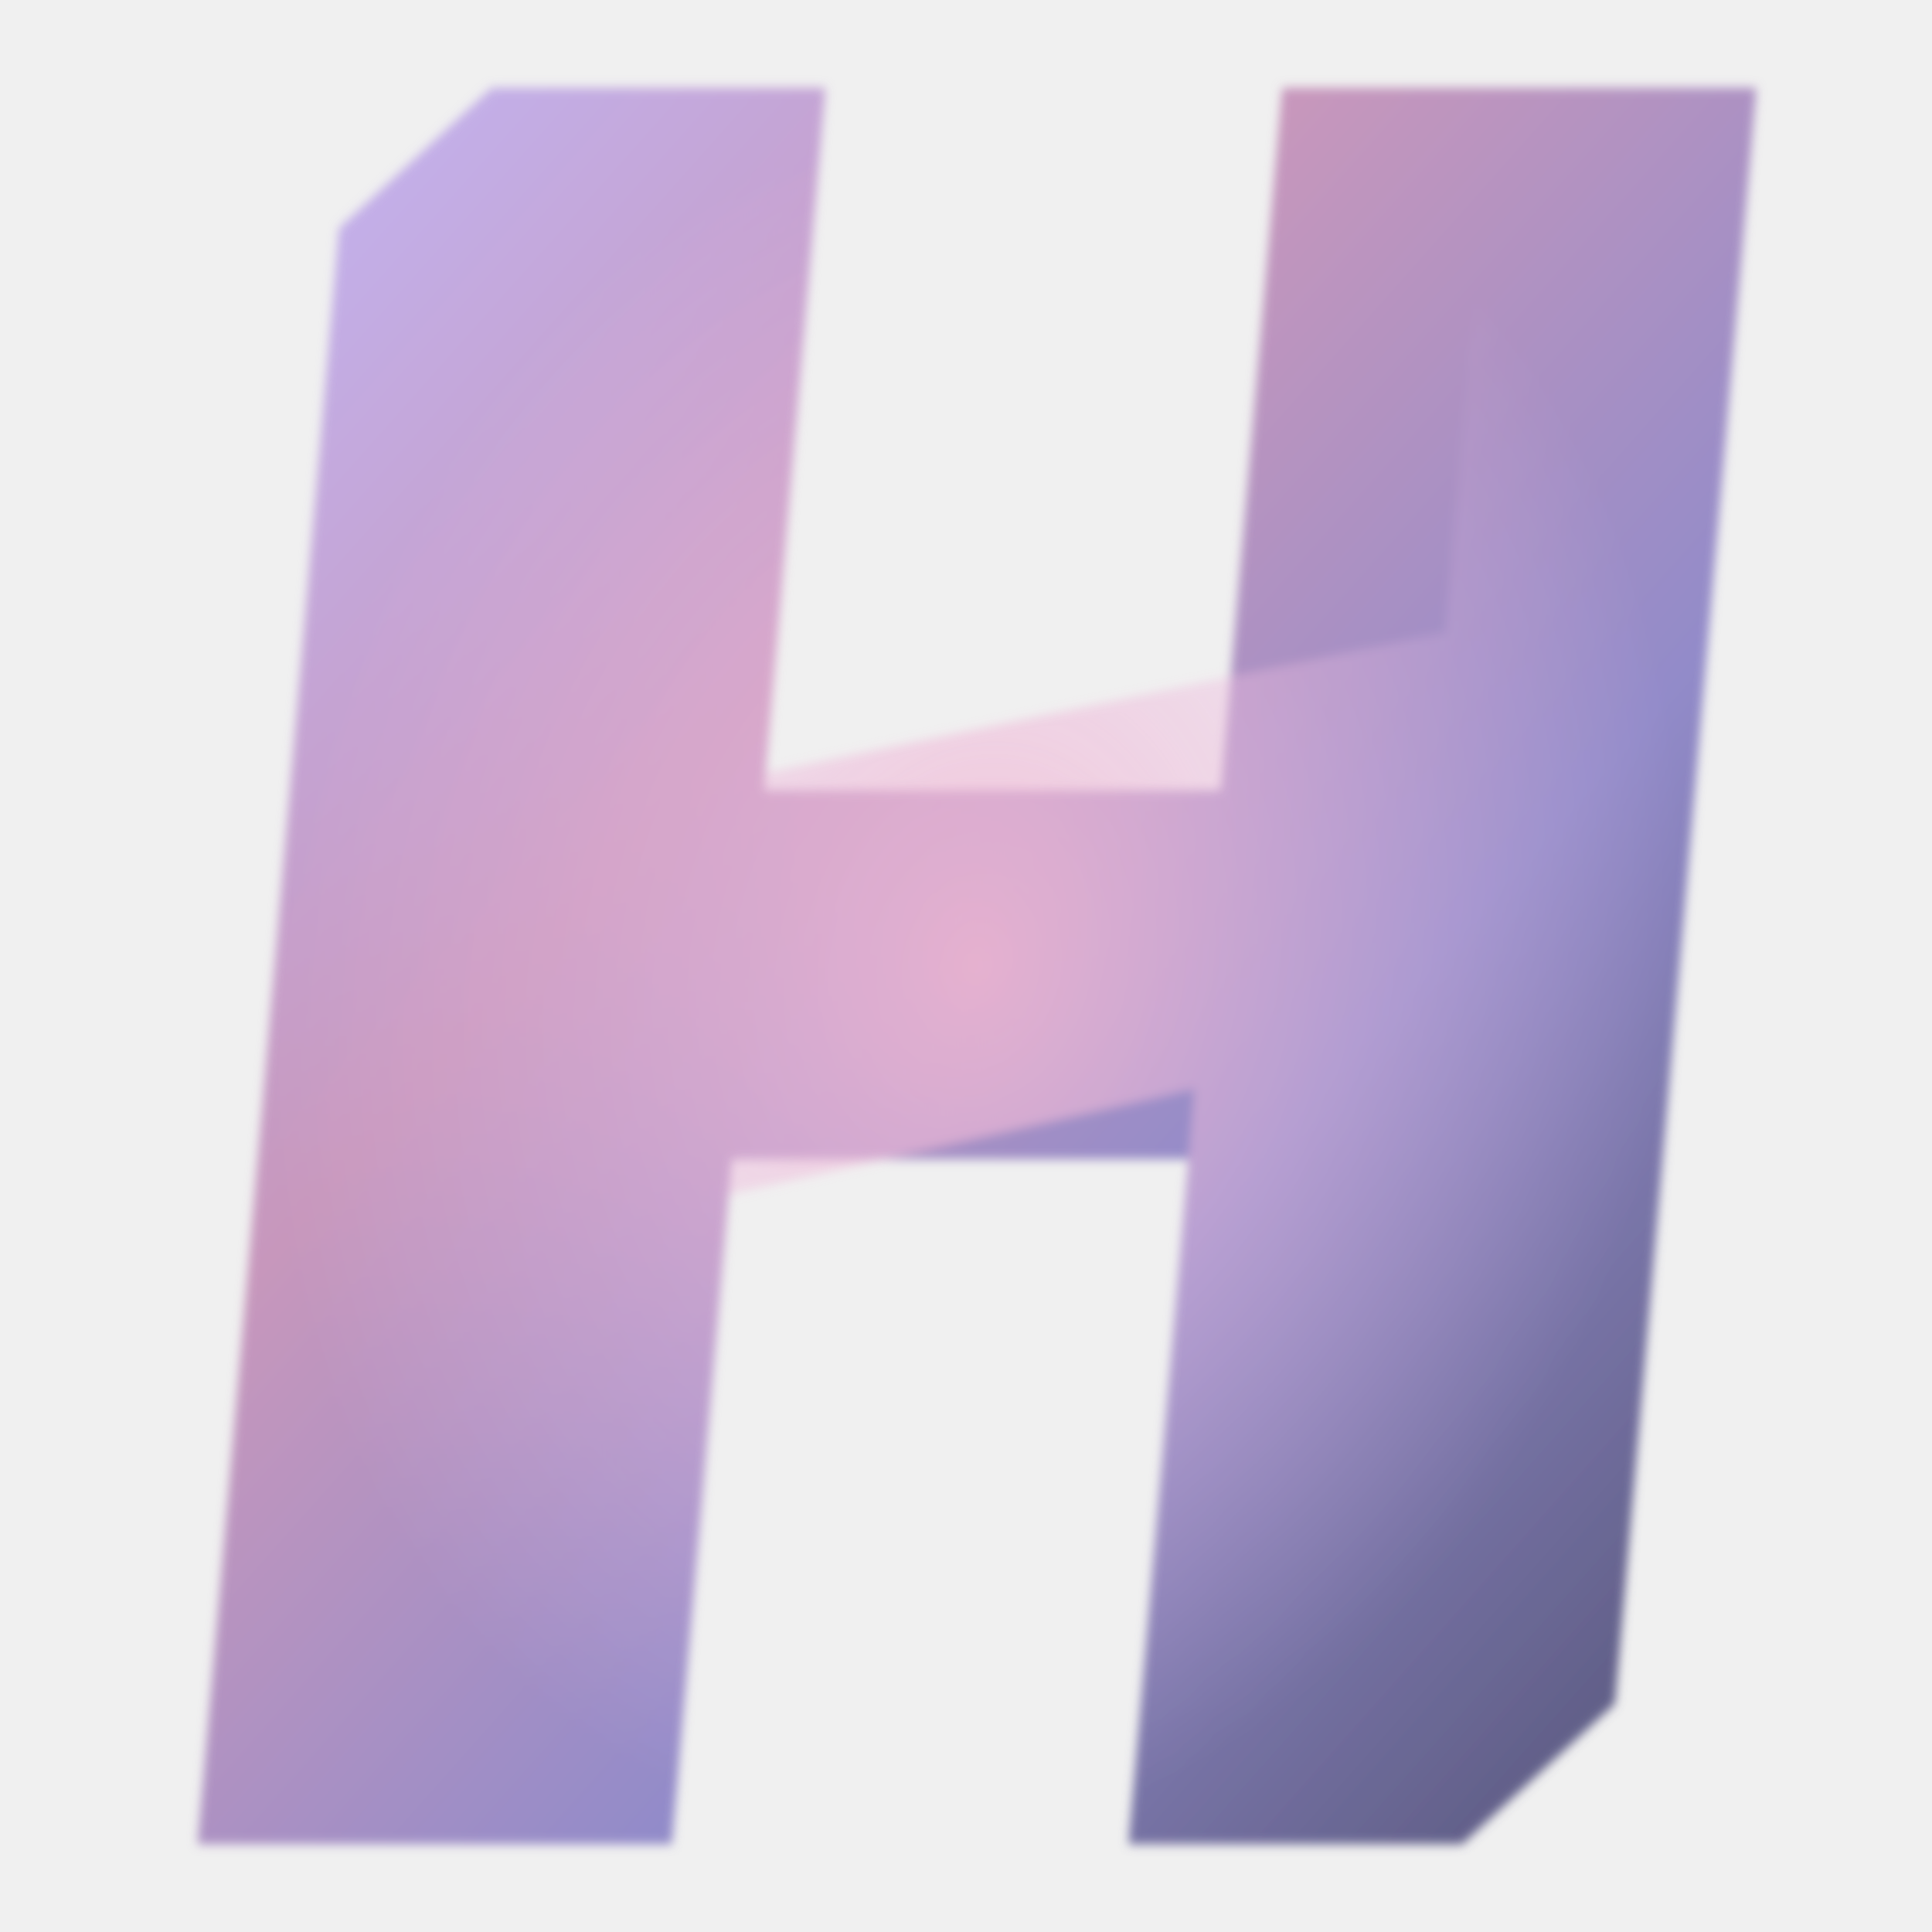
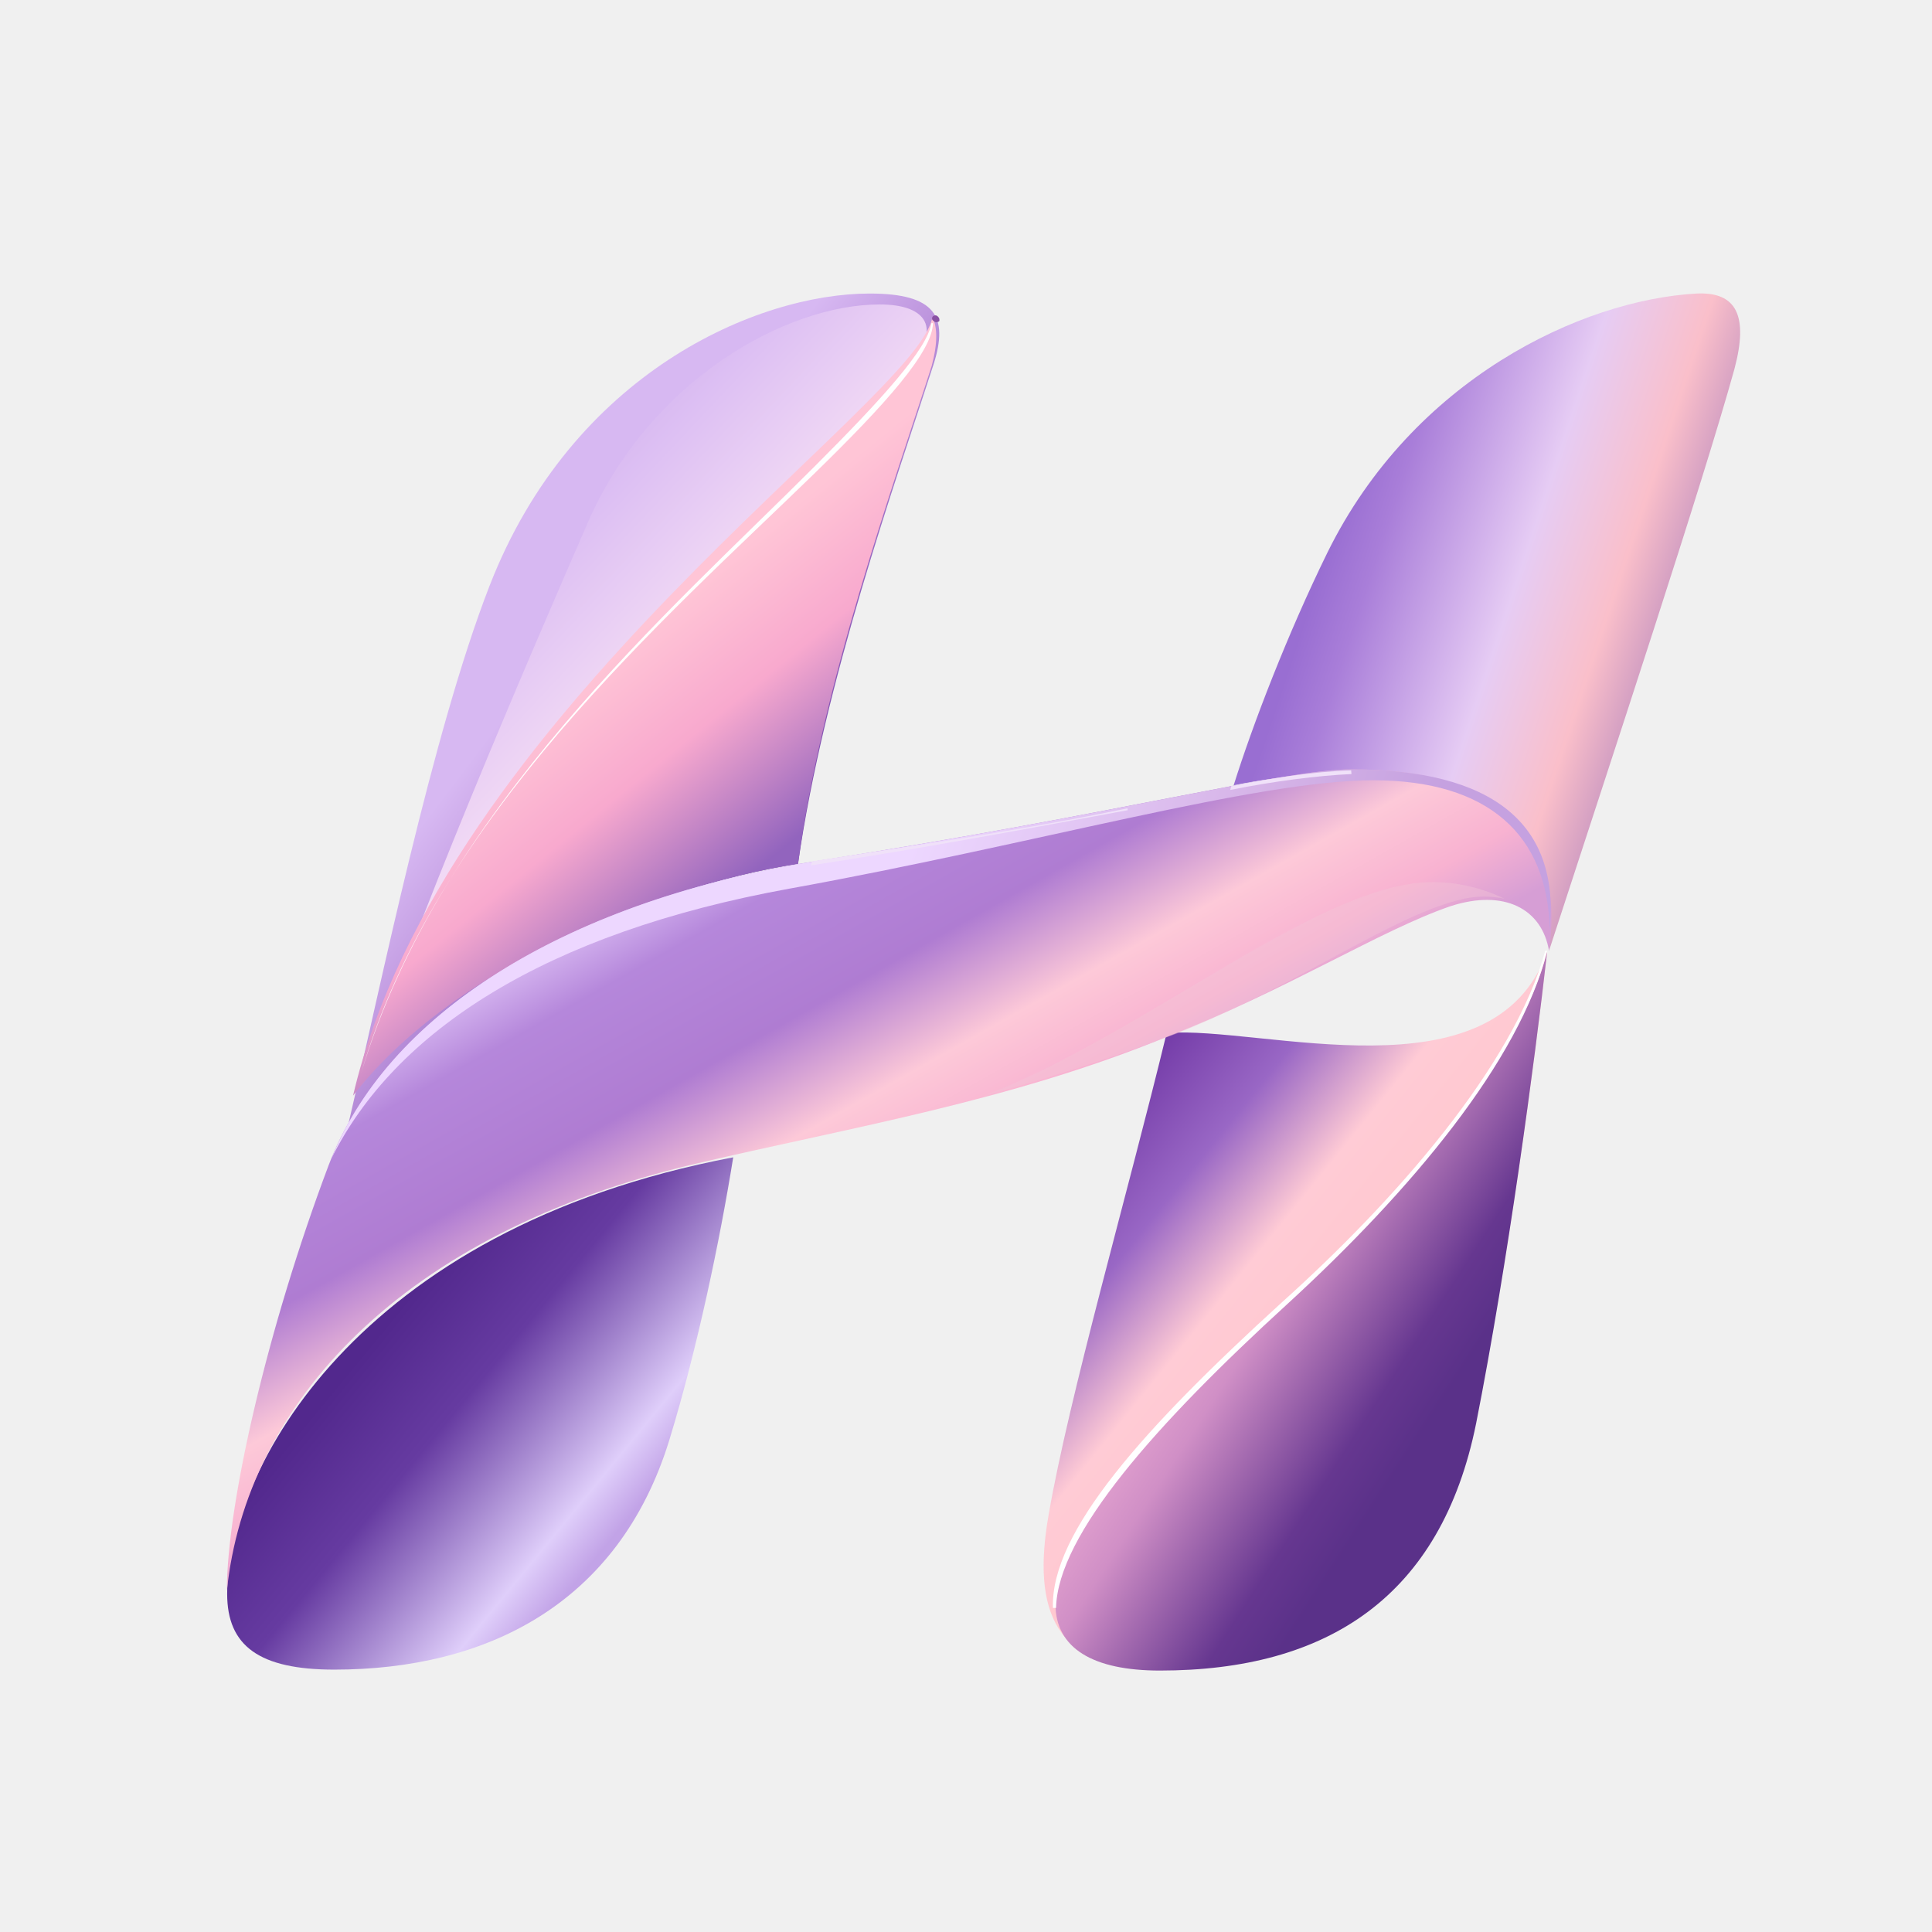
- <svg xmlns="http://www.w3.org/2000/svg" viewBox="-12 -5 110 110" role="img" aria-label="Hidn">
+ <svg xmlns="http://www.w3.org/2000/svg" width="80" height="80" fill="none" viewBox="10 12 62 56">
  <defs>
-     <linearGradient id="color" x1="0" y1="0" x2="1" y2="1">
-       <stop stop-color="#c2b2ee" />
-       <stop offset=".34" stop-color="#c797bc" />
-       <stop offset=".66" stop-color="#928bc9" />
-       <stop offset="1" stop-color="#5a597f" />
+     <linearGradient id="a" x1="27.95" x2="35.39" y1="29.62" y2="35.25" gradientUnits="userSpaceOnUse">
+       <stop stop-color="#D7B8F2" />
+       <stop stop-color="#BE96DE" offset=".33" />
+       <stop stop-color="#9162BD" offset=".73" />
+       <stop stop-color="#7E4BAE" offset="1" />
    </linearGradient>
-     <radialGradient id="light">
-       <stop stop-color="#f3b9d2" stop-opacity=".8" />
-       <stop offset="1" stop-color="#e7c1ee" stop-opacity="0" />
-     </radialGradient>
-     <filter id="soft" x="-10%" y="-10%" width="120%" height="120%">
-       <feGaussianBlur stdDeviation=".3" />
-     </filter>
+     <linearGradient id="b" x1="29.64" x2="35.54" y1="23.03" y2="28.59" gradientUnits="userSpaceOnUse">
+       <stop stop-color="#D7B8F2" />
+       <stop stop-color="#FCE7F6" offset="1" />
+     </linearGradient>
+     <linearGradient id="c" x1="30.38" x2="35.62" y1="29.38" y2="35.83" gradientUnits="userSpaceOnUse">
+       <stop stop-color="#FFC5D6" />
+       <stop stop-color="#F8A9CE" offset=".44" />
+       <stop stop-color="#9264BE" offset="1" />
+     </linearGradient>
+     <linearGradient id="d" x1="22.3" x2="29.99" y1="51.61" y2="57.94" gradientUnits="userSpaceOnUse">
+       <stop stop-color="#52288D" />
+       <stop stop-color="#663BA1" offset=".35" />
+       <stop stop-color="#DFCEFA" offset=".85" />
+       <stop stop-color="#C2A3E7" offset="1" />
+     </linearGradient>
+     <linearGradient id="e" x1="52.51" x2="63.83" y1="26.94" y2="30.7" gradientUnits="userSpaceOnUse">
+       <stop stop-color="#996ED2" />
+       <stop stop-color="#A97ED9" offset=".13" />
+       <stop stop-color="#D3B3EC" offset=".39" />
+       <stop stop-color="#E6CCF4" offset=".51" />
+       <stop stop-color="#FABFCA" offset=".77" />
+       <stop stop-color="#B889BD" offset="1" />
+     </linearGradient>
+     <linearGradient id="f" x1="46.76" x2="54.44" y1="43.17" y2="49.39" gradientUnits="userSpaceOnUse">
+       <stop stop-color="#753DA9" />
+       <stop stop-color="#9967C5" offset=".33" />
+       <stop stop-color="#FFCBD5" offset=".67" />
+       <stop stop-color="#FFC7CE" offset="1" />
+     </linearGradient>
+     <linearGradient id="g" x1="47.13" x2="55.26" y1="50.3" y2="55.56" gradientUnits="userSpaceOnUse">
+       <stop stop-color="#F3B2D7" />
+       <stop stop-color="#D08FC6" offset=".36" />
+       <stop stop-color="#663790" offset=".82" />
+       <stop stop-color="#5A3189" offset="1" />
+     </linearGradient>
+     <linearGradient id="h" x1="32.62" x2="40.16" y1="34.99" y2="48.36" gradientUnits="userSpaceOnUse">
+       <stop stop-color="#EDD7FF" />
+       <stop stop-color="#B587DB" offset=".22" />
+       <stop stop-color="#AF7CD2" offset=".47" />
+       <stop stop-color="#FDC9D8" offset=".69" />
+       <stop stop-color="#F8B2D1" offset=".86" />
+       <stop stop-color="#D69ED5" offset="1" />
+     </linearGradient>
+     <linearGradient id="i" x1="40.01" x2="54.62" y1="34.01" y2="39.12" gradientUnits="userSpaceOnUse">
+       <stop stop-color="#EDD7FF" />
+       <stop stop-color="#D5B3E7" offset=".66" />
+       <stop stop-color="#C5A1E0" offset="1" />
+     </linearGradient>
  </defs>
-   <g transform="translate(8 0) skewX(-5)">
-     <g transform="translate(0 0)" filter="url(#soft)">
-       <path d="M8 0H27V40H53V0H80V92L72 100H53V61H27V100H0V8Z" fill="url(#color)" fill-rule="evenodd" />
-       <path d="M12 0H27V39L65 31V0H80V88L68 100H53V57L27 63V100H0V12Z" fill="url(#light)" fill-rule="evenodd" />
-     </g>
-   </g>
+   <path d="m37.91 18.42c-3.61 0-9.54 2.54-12.2 9.38-1.84 4.73-3.49 12.81-4.53 17.27 2.77-4.69 9.64-7.61 14.43-8.35 0.83-5.82 3.15-12.31 4.35-16.03 0.49-1.54 0.05-2.27-2.05-2.27z" fill="url(#a)" />
+   <path d="m38.23 18.77c-3.01 0-7.39 2.44-9.38 7.03-1.76 4.04-5.86 13.54-7.2 17.99 2.94-9.53 14.36-19.08 17.64-23.18 0.91-1.15 0.38-1.84-1.06-1.84z" fill="url(#b)" />
+   <path d="m39.92 19.18c-0.46 2.71-15.73 12.73-18.59 24.98 3.04-3.93 9.3-6.65 14.28-7.44 0.77-5.78 3.05-12.11 4.29-15.98 0.2-0.75 0.18-1.25 0.02-1.56z" fill="url(#c)" />
+   <path d="m33.53 46.14c-12.17 2.31-16.24 10.12-16.24 14.01 0 1.67 1.03 2.43 3.44 2.43 4.83 0 9.12-2.07 10.75-7.37 0.91-2.98 1.62-6.4 2.05-9.07z" fill="url(#d)" />
+   <path d="m64.45 18.42c-3.69 0.2-9.12 2.75-11.86 8.33-1.27 2.59-2.39 5.5-3 7.45 6.74-1.34 10.34 1.17 10.12 5.31 2-6.14 4.95-15.05 5.95-18.67 0.45-1.69 0.08-2.48-1.21-2.42z" fill="url(#e)" />
+   <path d="m59.65 39.54c-1.69 4.79-9.18 2.37-12.21 2.61-1.25 5.15-3.13 11.65-3.79 15.47-0.54 3.08 0.21 4.96 3.54 4.96 5.4 0 9.04-2.38 10.16-7.93 1.04-5.14 1.89-11.49 2.3-15.11z" fill="url(#f)" />
+   <path d="m59.65 39.54c-0.98 3.9-5.66 8.72-8.89 11.71-3.87 3.6-6.89 6.84-6.89 9.22 0 1.43 1.21 2.14 3.35 2.14 5.39 0 9.03-2.38 10.15-7.93 1.02-5.17 1.87-11.52 2.28-15.14z" fill="url(#g)" />
+   <path d="m53.37 33.69c-2.15 0-7.6 1.45-17.16 2.94-7.92 1.26-13.8 4.84-15.67 9.78-1.94 5.15-3.26 10.84-3.26 13.65 0.61-5.97 5.57-11.5 15.07-13.72 5.03-1.18 10.05-2 15.08-4.06 3.88-1.51 6.87-3.43 9.12-4.2 1.73-0.56 2.94 0.09 3.16 1.44 0.53-3.84-1.64-5.83-6.34-5.83z" fill="url(#h)" />
+   <path d="m53.37 33.69c-2.15 0-7.6 1.45-17.16 2.94-7.8 1.24-13.64 4.73-15.58 9.56 2.04-4.11 6.88-7.25 14.69-8.67 7.92-1.43 15.01-3.48 18.75-3.48 3.69 0 5.61 1.76 5.66 4.81 0.34-3.43-1.84-5.16-6.36-5.16z" fill="url(#i)" />
+   <path d="m55.86 37.31c-3.62 0.1-9.16 4.89-14.27 6.85 2.73-0.75 4.68-1.43 6.22-2.01 4.03-1.63 6.94-3.82 9.18-4.31 0.46-0.1 0.9-0.08 1.29 0-0.73-0.35-1.55-0.55-2.42-0.53z" fill="#F2C6D7" opacity=".4" />
+   <path d="m39.94 19.15c-0.03 0.02-0.03 0.06-0.03 0.09 0.01 0.03 0.03 0.05 0.06 0.07 0.02 0.02 0.05 0.03 0.08 0.03s0.06-0.01 0.09-0.03c0.01-0.02 0.01-0.06 0-0.09s-0.03-0.05-0.05-0.07-0.05-0.03-0.08-0.03c-0.02 0-0.05 0.01-0.07 0.03z" fill="#8A52A4" />
+   <path d="m39.89 19.37c-0.13 0.83-1.58 2.43-3.75 4.6-4.59 4.6-12.02 11.02-14.55 19.47 2.37-8.19 9.77-14.6 14.53-19.23 2.31-2.25 3.8-3.92 3.82-4.84h-0.05z" fill="#fff" />
+   <path d="m59.59 39.51c-1.02 3.71-4.84 8.04-8.46 11.29-4.41 4.02-7.42 7.36-7.34 9.8h0.1c0.05-2.35 3.22-5.91 7.42-9.75 3.94-3.61 7.47-7.81 8.34-11.34h-0.06z" fill="#fff" />
+   <path d="m53.36 33.72c-1.22 0.04-2.68 0.27-3.85 0.51l-0.03 0.12c1.39-0.28 2.8-0.46 3.89-0.51l-0.01-0.12z" fill="#F0E1F9" />
+   <path d="m46.18 34.94c-3.36 0.7-7.19 1.26-10.12 1.7l-0.03 0.13c3.43-0.52 7.07-1.2 10.16-1.77l-0.01-0.06z" fill="#F0E1F9" />
</svg>
